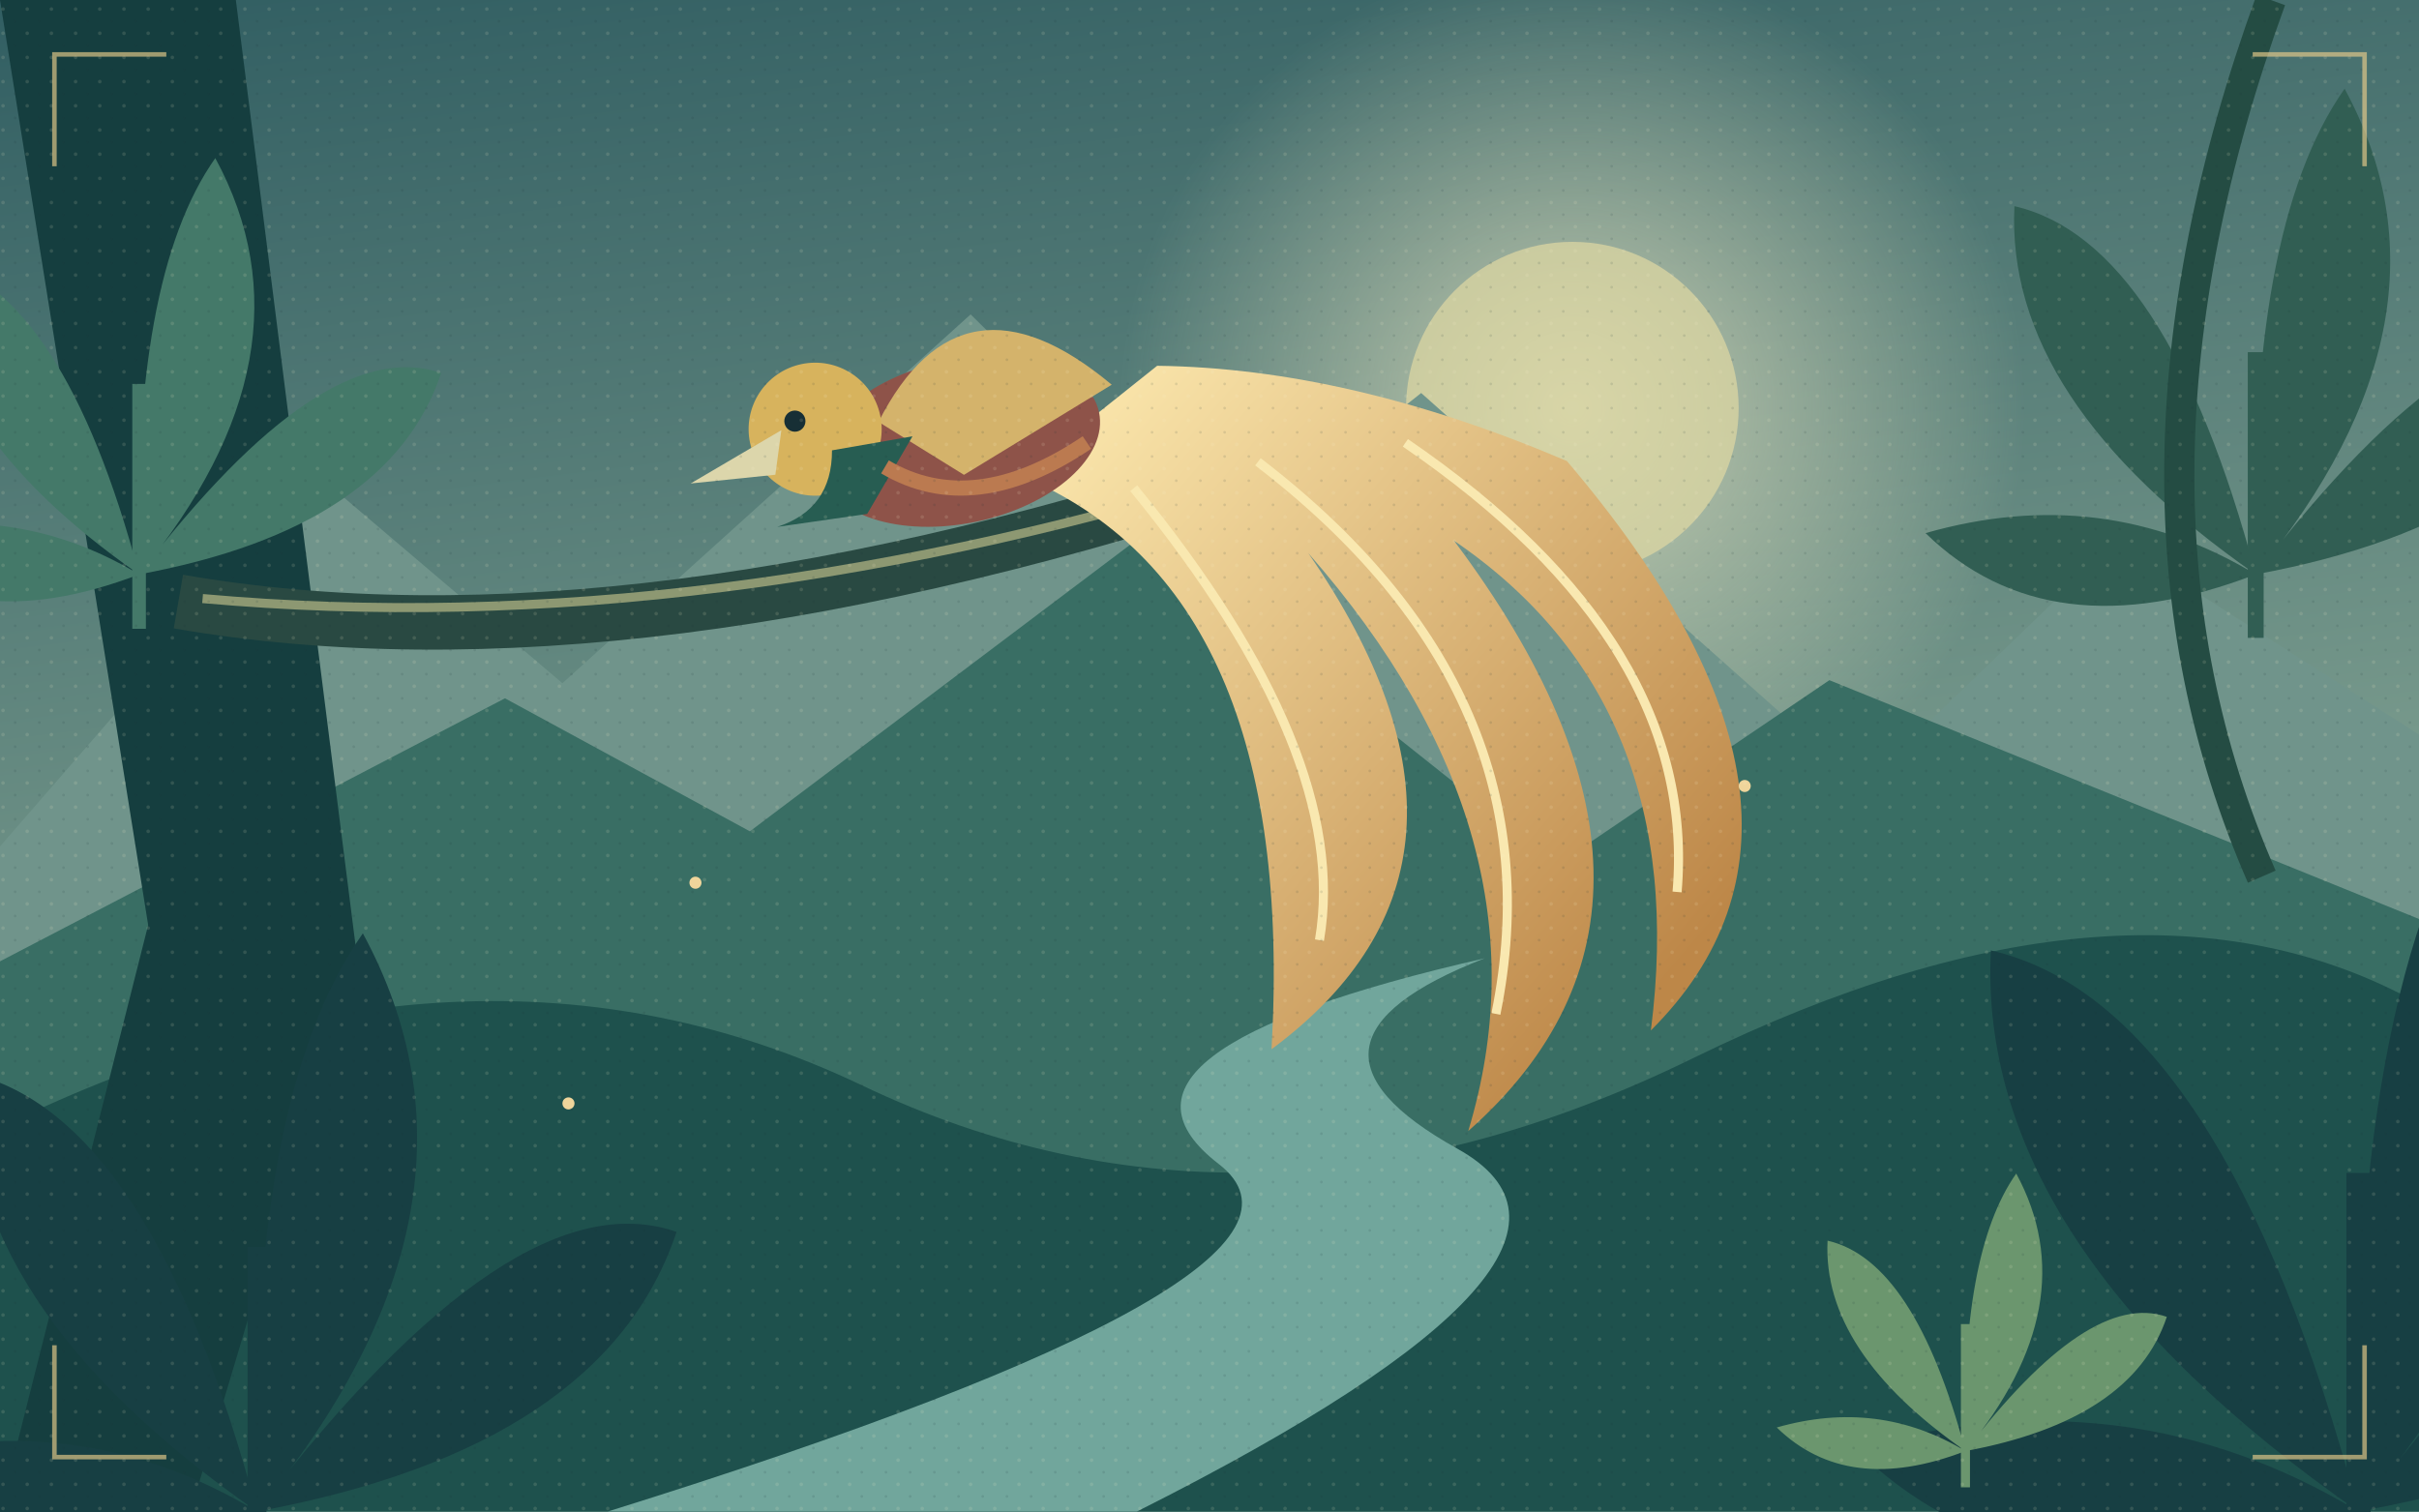
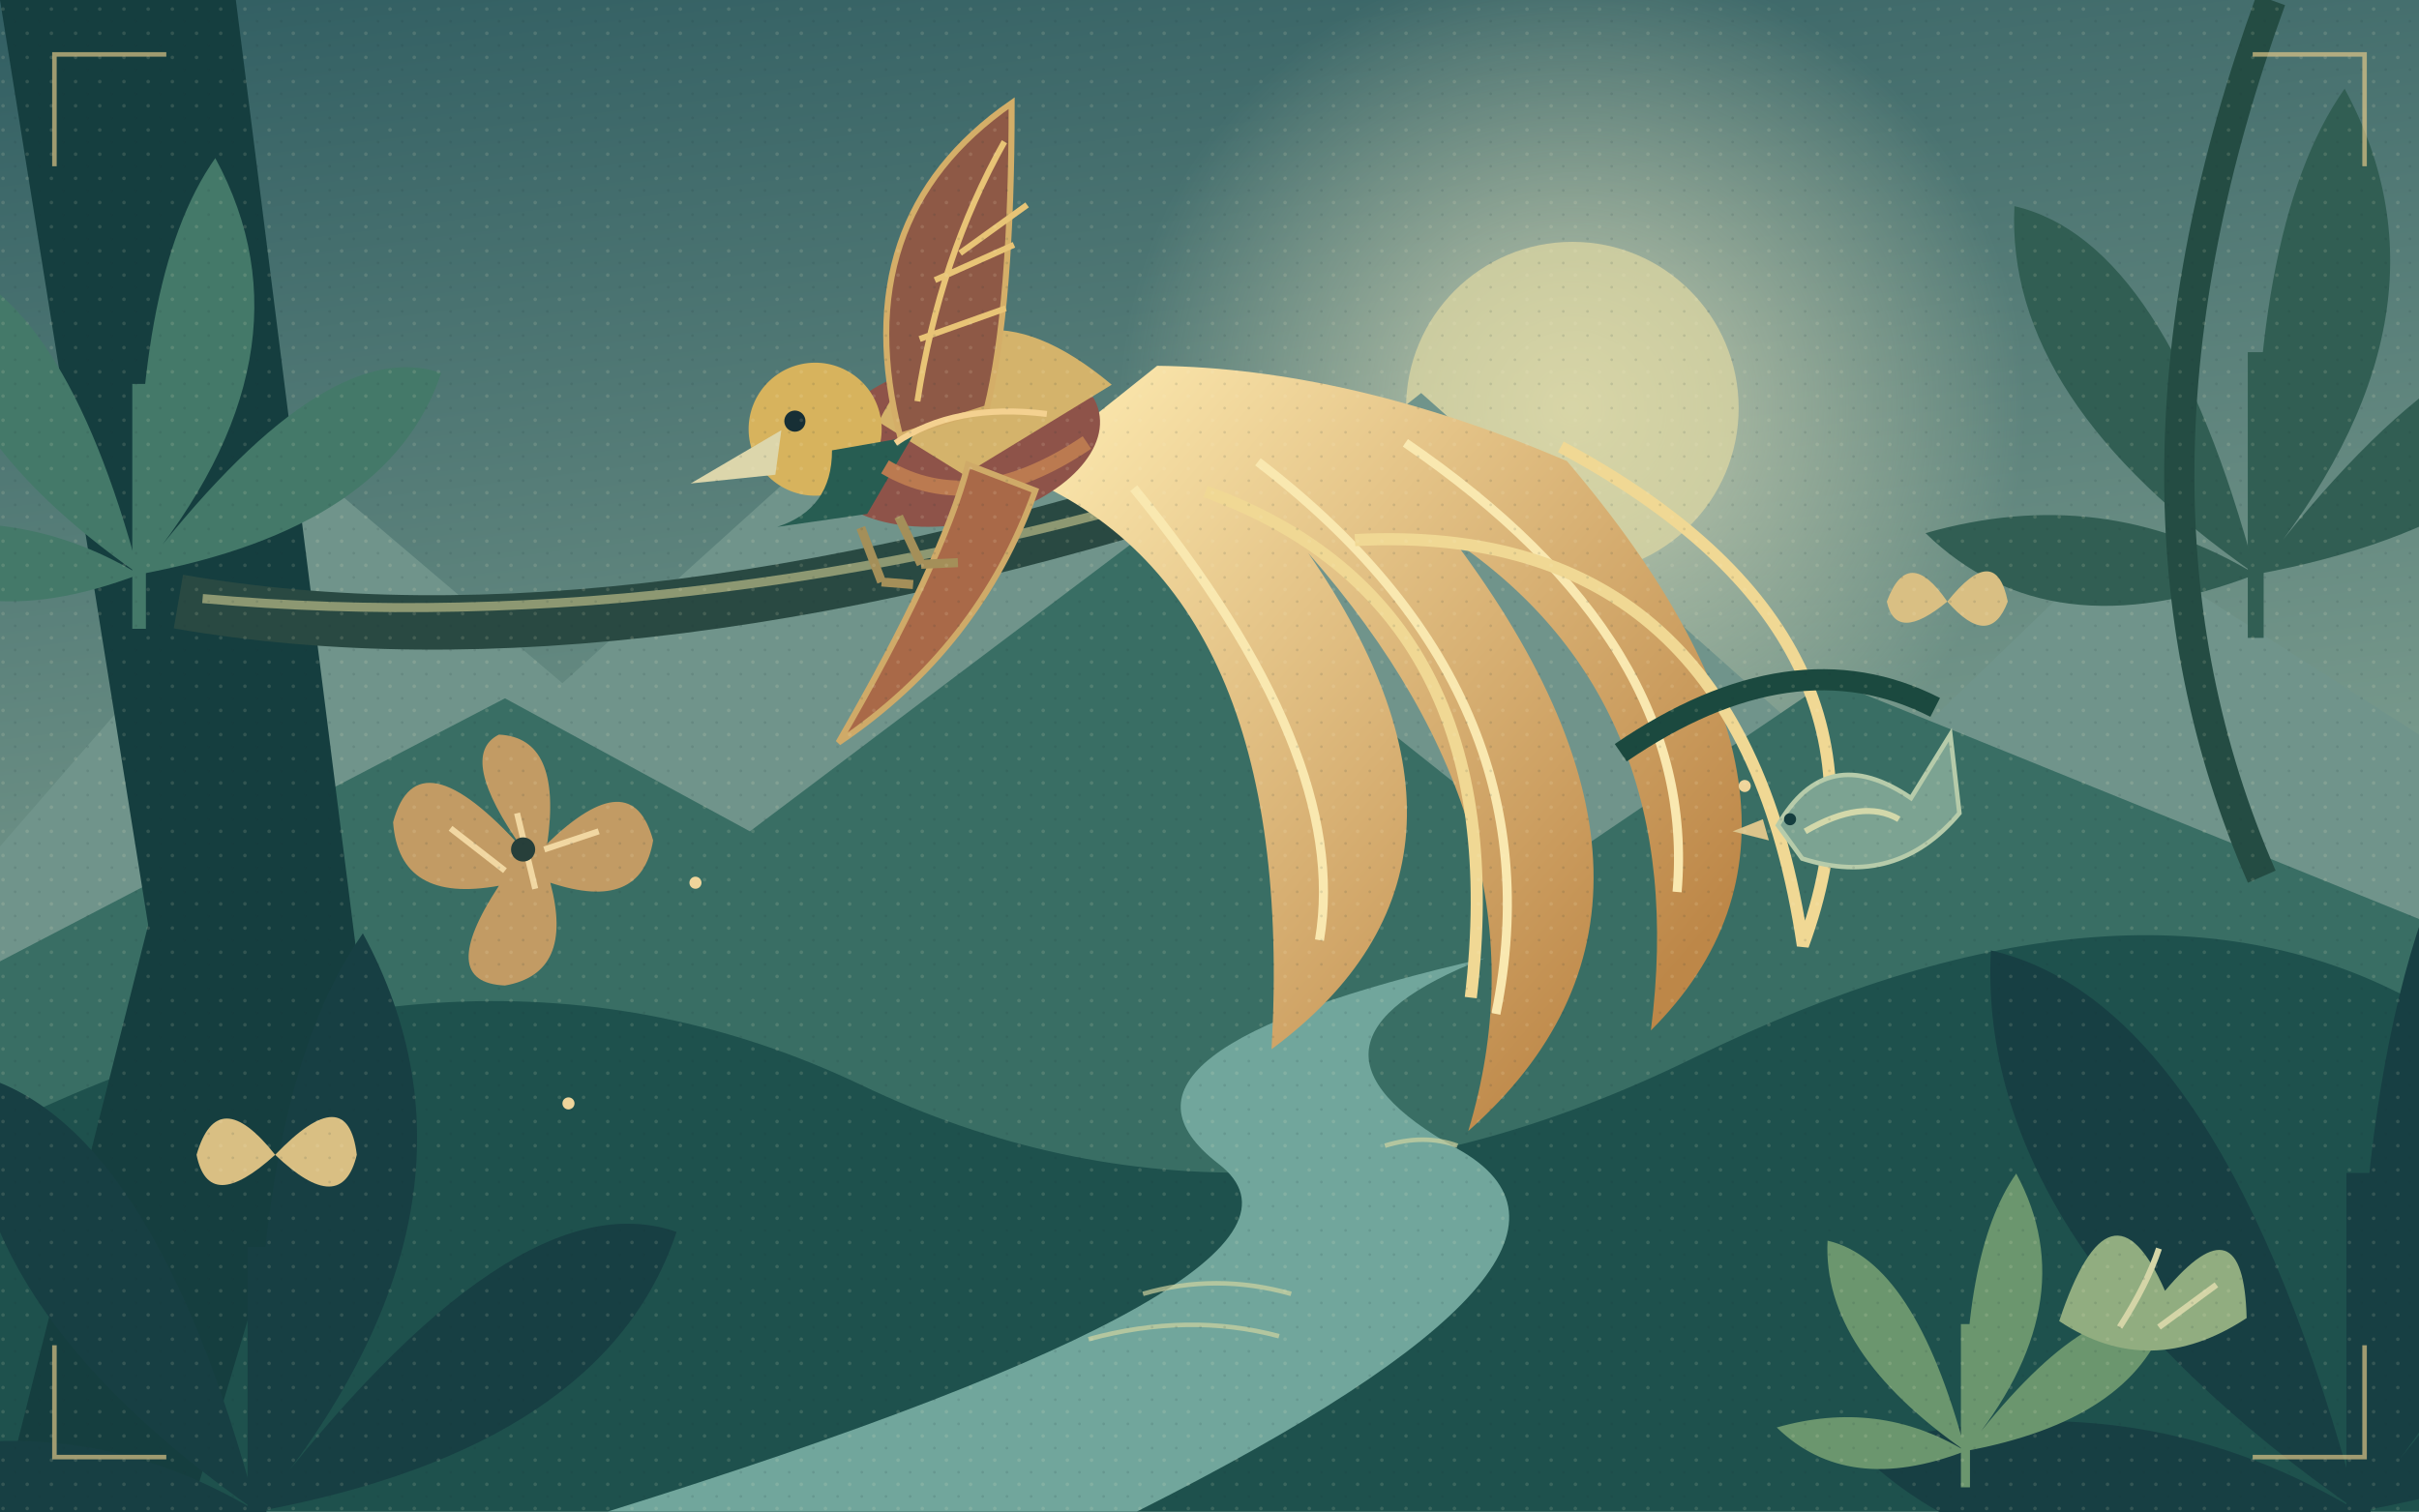
<svg xmlns="http://www.w3.org/2000/svg" viewBox="0 0 800 500" role="img" aria-labelledby="title desc">
  <defs>
    <linearGradient id="sky" x2=".2" y2="1">
      <stop stop-color="#315e62" />
      <stop offset="1" stop-color="#9ab6a0" />
    </linearGradient>
    <linearGradient id="water" x2="0" y2="1">
      <stop stop-color="#478c8c" />
      <stop offset="1" stop-color="#103f53" />
    </linearGradient>
    <linearGradient id="gold" x2=".6" y2="1">
      <stop stop-color="#ffedb3" />
      <stop offset="1" stop-color="#bd8748" />
    </linearGradient>
    <radialGradient id="glow">
      <stop stop-color="#fff6cf" stop-opacity=".65" />
      <stop offset="1" stop-color="#fff6cf" stop-opacity="0" />
    </radialGradient>
    <pattern id="paper" width="8" height="8" patternUnits="userSpaceOnUse">
      <circle cx="1" cy="3" r=".6" fill="#f6edcc" opacity=".13" />
      <circle cx="5" cy="7" r=".45" fill="#172f35" opacity=".12" />
    </pattern>
  </defs>
  <rect width="800" height="500" fill="url(#sky)" />
  <circle cx="520" cy="135" r="150" fill="url(#glow)" />
  <circle cx="520" cy="135" r="55" fill="#e0d8a3" opacity=".7" />
  <path d="M0 280 106 158 186 226 321 104 402 184 470 130 616 260 700 179 800 243V500H0Z" fill="#70948b" />
  <path d="M0 318 167 231 248 275 378 177 515 286 605 225 800 304V500H0Z" fill="#396e64" />
  <path d="M0 373Q155 297 285 359T560 350 800 332V500H0Z" fill="#1e514d" />
  <path d="M491 317Q419 345 482 380T376 500H201Q451 422 403 385T491 317Z" fill="#71a69c" />
  <path d="M0 0h78l40 316-55 184H0l49-194Z" fill="#153e3f" />
  <path d="M59 199Q209 225 423 153" fill="none" stroke="#294942" stroke-width="18" />
  <path d="M67 198Q234 213 423 153" fill="none" stroke="#8d9872" stroke-width="3" />
  <g transform="translate(323 148) rotate(-12)">
    <path d="M12 12Q94 68 54 215 148 172 100 57 161 166 112 255 211 199 148 63 214 132 178 235 263 180 190 45 126 0 64-14Z" fill="url(#gold)" />
    <path d="M48 24Q100 125 77 183M90 24q82 96 39 195m10-191q81 85 57 164" fill="none" stroke="#f9e8b0" stroke-width="3" />
    <ellipse cx="-5" cy="-3" rx="47" ry="27" fill="#8e5349" />
    <path d="M-30-15Q8-62 48-11L-6 8Z" fill="#d4b36b" />
    <circle cx="-51" cy="-17" r="22" fill="#d7b35d" />
    <path d="M-62-19-95-8-67-5" fill="#dcd6ab" />
    <path d="M-47-9q-4 19-23 21l30 2 20-22" fill="#275d52" />
    <circle cx="-57" cy="-21" r="3.5" fill="#172f35" />
    <path d="M-31 0Q-6 23 36 6" fill="none" stroke="#bb7a50" stroke-width="5" />
  </g>
  <g transform="translate(46 190) scale(0.9)" fill="#447969">
    <path d="M0 0Q-28-105-76-116-79-55 0 0Q-3-109 28-153 67-81 0 0Q68-89 111-74 92-17 0 0Q-48-29-104-13-65 25 0 0Z" />
    <path d="M0 20V-70" stroke="#447969" stroke-width="5" />
  </g>
  <g transform="translate(746 190) scale(1.05)" fill="#315e53">
    <path d="M0 0Q-28-105-76-116-79-55 0 0Q-3-109 28-153 67-81 0 0Q68-89 111-74 92-17 0 0Q-48-29-104-13-65 25 0 0Z" />
    <path d="M0 20V-70" stroke="#315e53" stroke-width="5" />
  </g>
  <g transform="translate(780 500) scale(1.6)" fill="#173f43">
    <path d="M0 0Q-28-105-76-116-79-55 0 0Q-3-109 28-153 67-81 0 0Q68-89 111-74 92-17 0 0Q-48-29-104-13-65 25 0 0Z" />
    <path d="M0 20V-70" stroke="#173f43" stroke-width="5" />
  </g>
  <g transform="translate(85 500) scale(1.25)" fill="#173f43">
    <path d="M0 0Q-28-105-76-116-79-55 0 0Q-3-109 28-153 67-81 0 0Q68-89 111-74 92-17 0 0Q-48-29-104-13-65 25 0 0Z" />
    <path d="M0 20V-70" stroke="#173f43" stroke-width="5" />
  </g>
  <g transform="translate(650 480) scale(0.6)" fill="#6b966e">
    <path d="M0 0Q-28-105-76-116-79-55 0 0Q-3-109 28-153 67-81 0 0Q68-89 111-74 92-17 0 0Q-48-29-104-13-65 25 0 0Z" />
    <path d="M0 20V-70" stroke="#6b966e" stroke-width="5" />
  </g>
  <path d="M751 0q-59 162-3 290" fill="none" stroke="#244c43" stroke-width="10" />
  <g fill="#efd59b">
    <circle cx="230" cy="292" r="2" />
    <circle cx="577" cy="260" r="2" />
    <circle cx="188" cy="365" r="2" />
  </g>
+   <g transform="translate(323 148) rotate(-12)">
+     <path d="M-24-9Q-27-83 35-109 21-43 6-12Z" fill="#8e5946" stroke="#d4ae68" stroke-width="2" />
+     <path d="M-16-19Q1-64 30-97M-11-39l30-4m-21-14 28-6m-18-1 25-11" stroke="#e8c476" fill="none" stroke-width="2" />
+     <path d="M16 18Q-13 65-65 86-19 35-4 5Z" fill="#a96948" stroke="#cfaa68" stroke-width="2" />
+     <path d="M-26-7Q-4-16 25-6" fill="none" stroke="#f4d190" stroke-width="2" />
+     <path d="M-43 18-40 37m10-20 4 17m-14 3 10 3m4-6 12 2" stroke="#a48f59" stroke-width="3" fill="none" />
+     <path d="M116 56Q242 76 233 218 291 126 189 40M71 30q93 58 51 182" fill="none" stroke="#f0d894" stroke-width="4" />
+   </g>
+   <g transform="translate(588 273)">
+     <path d="M0 0Q16-28 44-9L57-30 60-4Q39 21 8 11Z" fill="#7ca392" stroke="#b6cbaa" stroke-width="1.5" />
+     <path d="M9 2Q28-9 40-2" fill="none" stroke="#d3d8aa" stroke-width="2" />
+     <circle cx="4" cy="-2" r="2" fill="#153e3f" />
+     <path d="M-5-2-15 2-3 5" fill="#dbc48b" />
+   </g>
+   <path d="M536 249q57-39 104-15" fill="none" stroke="#1b493f" stroke-width="7" />
+   <g transform="translate(173 281)">
+     <path d="M0 0Q-35-39-43-9-41 18-8 12-29 44-6 45 17 41 9 11 39 21 43-3 36-29 8-2 13-37-8-38-22-31 0 0Z" fill="#c29b64" />
+     <path d="m-2-12 6 25m-10-6-18-14m31 7 18-6" stroke="#f1d7a2" stroke-width="2" />
+     <circle r="4" fill="#273f3a" />
+   </g>
+   <g fill="#d9bf83">
+     <path d="M91 382q-19-24-26 0 4 20 26 0 22 21 27 0-3-25-27 0Z" />
+     <path d="M644 199q-13-19-20 0 3 14 20 0 14 16 20 0-4-20-20 0Z" />
+   </g>
+   <g fill="none" stroke="#d7d7a2" stroke-width="1.5" opacity=".65">
+     <path d="M378 428q24-7 49 0m-67 15q33-9 63-1M458 379q13-4 24 0" />
+   </g>
+   <g transform="translate(704 437)">
+     <path d="M-23 0Q-6-51 12-10 38-41 39-1 7 20-23 0Z" fill="#91ad80" />
+     <path d="M-3 2q9-14 13-26m0 26 19-14" stroke="#d4d5a7" fill="none" stroke-width="2" />
+   </g>
  <rect width="800" height="500" fill="url(#paper)" pointer-events="none" />
  <path d="M18 55V18h37m690 0h37v37M18 445v37h37m690 0h37v-37" fill="none" stroke="#e9cc8b" stroke-width="1.5" opacity=".65" />
</svg>
